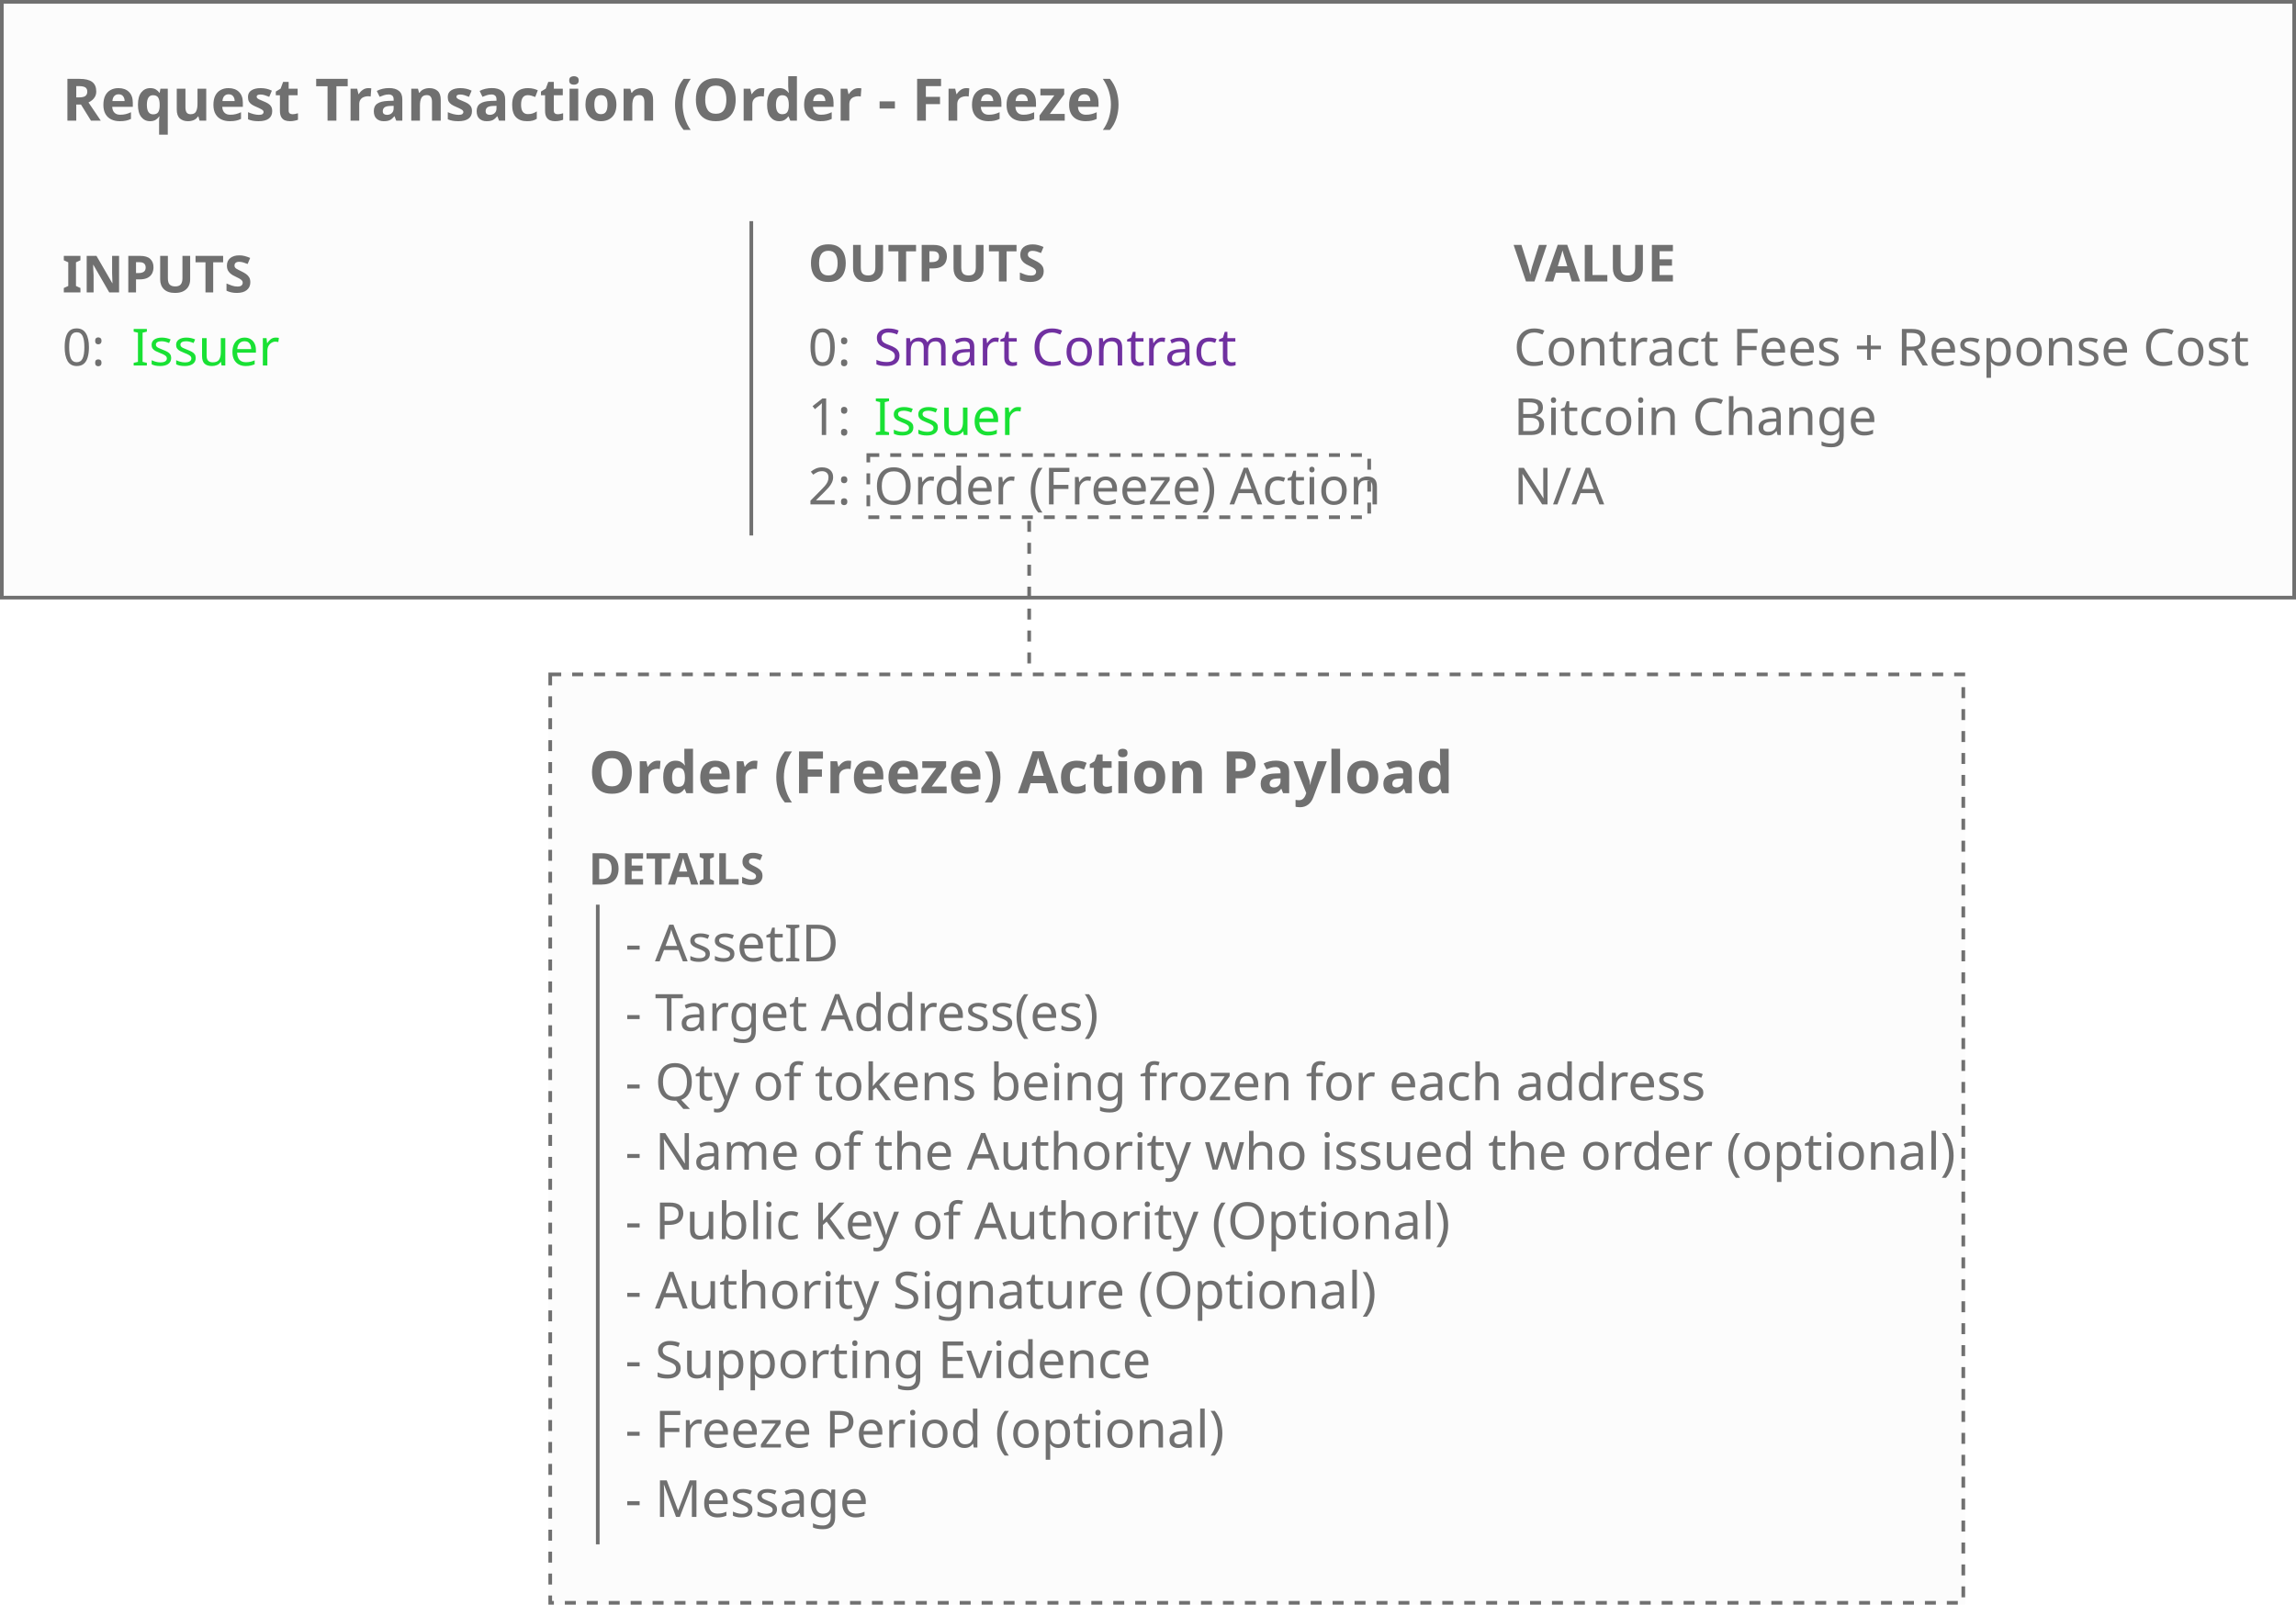
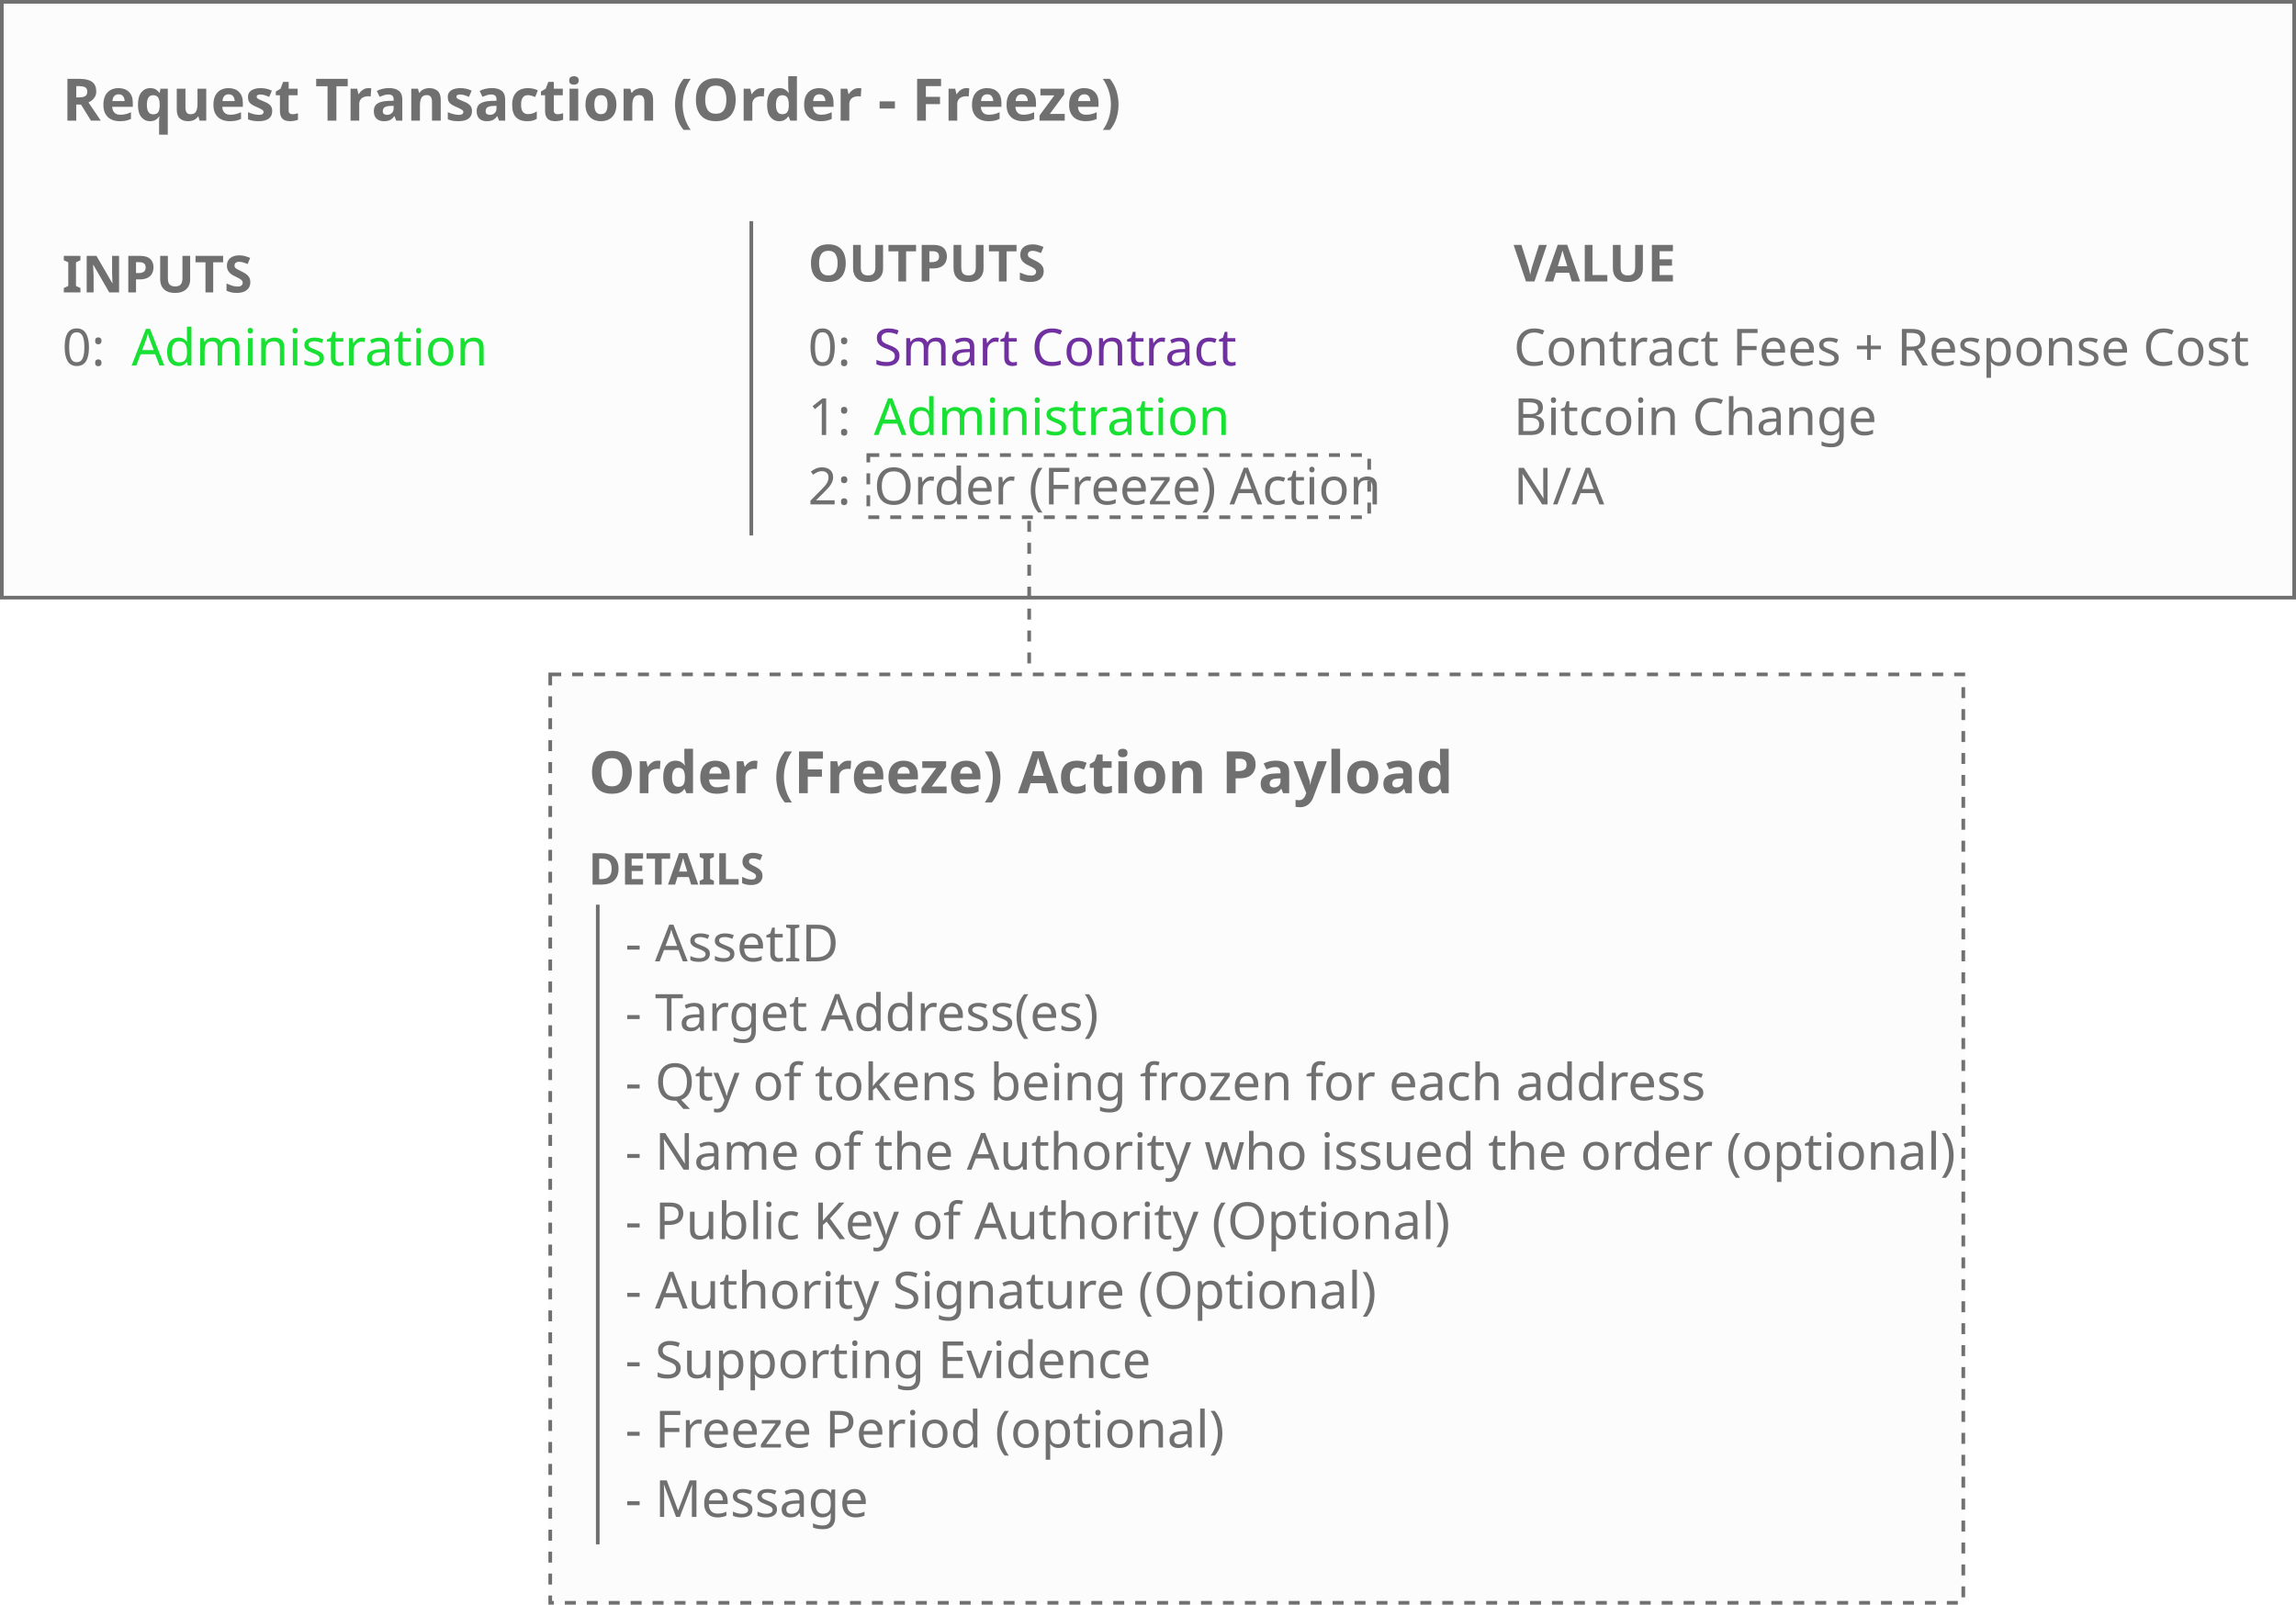
<svg xmlns="http://www.w3.org/2000/svg" width="628" height="439" viewBox="0 0 628 439">
  <g id="order-action-freeze" transform="translate(-14417 823)">
    <g id="Rectangle_261" data-name="Rectangle 261" transform="translate(14417 -823)" fill="#fcfcfc" stroke="#707070" stroke-width="1">
      <rect width="628" height="164" stroke="none" />
      <rect x="0.5" y="0.5" width="627" height="163" fill="none" />
    </g>
-     <text id="Issuer" transform="translate(14453 -723)" fill="#19e134" font-size="14" font-family="SegoeUI, Segoe UI">
-       <tspan x="0" y="0">Issuer</tspan>
+     <text id="Administration" transform="translate(14453 -723)" fill="#19e134" font-size="14" font-family="SegoeUI, Segoe UI">
+       <tspan x="0" y="0">Administration</tspan>
    </text>
    <text id="Request_Transaction_Order_-_Freeze_" data-name="Request Transaction (Order - Freeze)" transform="translate(14434 -790)" fill="#707070" font-size="16" font-family="SegoeUI-Semibold, Segoe UI" font-weight="600">
      <tspan x="0" y="0">Request Transaction (Order - Freeze)</tspan>
    </text>
    <line id="Line_318" data-name="Line 318" y2="86" transform="translate(14622.5 -762.5)" fill="none" stroke="#707070" stroke-width="1" />
    <text id="INPUTS" transform="translate(14434 -758)" fill="#707070" font-size="14" font-family="SegoeUI-Bold, Segoe UI" font-weight="700">
      <tspan x="0" y="15">INPUTS</tspan>
    </text>
    <text id="OUTPUTS_" data-name="OUTPUTS " transform="translate(14638 -761)" fill="#707070" font-size="14" font-family="SegoeUI-Bold, Segoe UI" font-weight="700">
      <tspan x="0" y="15">OUTPUTS </tspan>
    </text>
    <text id="_0:_" data-name="0: " transform="translate(14434 -723)" fill="#707070" font-size="14" font-family="SegoeUI, Segoe UI">
      <tspan x="0" y="0">0: </tspan>
    </text>
    <text id="VALUE" transform="translate(14831 -761)" fill="#707070" font-size="14" font-family="SegoeUI-Bold, Segoe UI" font-weight="700">
      <tspan x="0" y="15">VALUE</tspan>
    </text>
    <text id="_0:_2" data-name="0: " transform="translate(14638 -723)" fill="#707070" font-size="14" font-family="SegoeUI, Segoe UI">
      <tspan x="0" y="0">0: </tspan>
    </text>
    <text id="Smart_Contract" data-name="Smart Contract" transform="translate(14656 -723)" fill="#7030a0" font-size="14" font-family="SegoeUI, Segoe UI">
      <tspan x="0" y="0">Smart Contract</tspan>
    </text>
    <text id="Contract_Fees_Response_Cost_" data-name="Contract Fees + Response Cost " transform="translate(14831 -723)" fill="#707070" font-size="14" font-family="SegoeUI, Segoe UI">
      <tspan x="0" y="0">Contract Fees + Response Cost </tspan>
    </text>
    <g id="Rectangle_262" data-name="Rectangle 262" transform="translate(14654 -699)" fill="none" stroke="#707070" stroke-width="1" stroke-dasharray="3">
      <rect width="138" height="18" stroke="none" />
      <rect x="0.5" y="0.5" width="137" height="17" fill="none" />
    </g>
    <text id="_2:_" data-name="2: " transform="translate(14638 -685)" fill="#707070" font-size="14" font-family="SegoeUI, Segoe UI">
      <tspan x="0" y="0">2: </tspan>
    </text>
    <text id="Order_Freeze_Action" data-name="Order (Freeze) Action" transform="translate(14656 -685)" fill="#707070" font-size="14" font-family="SegoeUI, Segoe UI">
      <tspan x="0" y="0">Order (Freeze) Action</tspan>
    </text>
    <text id="Bitcoin_Change" data-name="Bitcoin Change" transform="translate(14831 -704)" fill="#707070" font-size="14" font-family="SegoeUI, Segoe UI">
      <tspan x="0" y="0">Bitcoin Change</tspan>
    </text>
    <g id="Rectangle_263" data-name="Rectangle 263" transform="translate(14567 -639)" fill="#fcfcfc" stroke="#707070" stroke-width="1" stroke-dasharray="3">
      <rect width="387.499" height="255" stroke="none" />
      <rect x="0.5" y="0.5" width="386.499" height="254" fill="none" />
    </g>
    <text id="Order_Freeze_Action_Payload" data-name="Order (Freeze) Action Payload" transform="translate(14578 -606)" fill="#707070" font-size="16" font-family="SegoeUI-Semibold, Segoe UI" font-weight="600">
      <tspan x="0" y="0">Order (Freeze) Action Payload</tspan>
    </text>
    <line id="Line_319" data-name="Line 319" y2="42" transform="translate(14698.5 -680.5)" fill="none" stroke="#707070" stroke-width="1" stroke-dasharray="3" />
    <text id="N_A" data-name="N/A" transform="translate(14831 -685)" fill="#707070" font-size="14" font-family="SegoeUI, Segoe UI">
      <tspan x="0" y="0">N/A</tspan>
    </text>
    <line id="Line_320" data-name="Line 320" y2="175" transform="translate(14580.5 -575.5)" fill="none" stroke="#707070" stroke-width="1" />
    <text id="DETAILS" transform="translate(14578 -594)" fill="#707070" font-size="12" font-family="SegoeUI-Bold, Segoe UI" font-weight="700">
      <tspan x="0" y="13">DETAILS</tspan>
    </text>
    <text id="_-_AssetID_-_Target_Address_es_-_Qty_of_tokens_being_frozen_for_each_address_-_Name_of_the_Authority_who_issued_the_order_optional_-_Public_Key_of_Authority_Optional_-_Authority_Signature_Optional_-_Supporting_Evidence_-_Freeze_Period_optional_-_Me" data-name="- AssetID - Target Address(es) - Qty of tokens being frozen for each address - Name of the Authority who issued the order (optional) - Public Key of Authority (Optional) - Authority Signature (Optional) - Supporting Evidence - Freeze Period (optional) - Me" transform="translate(14588 -560)" fill="#707070" font-size="14" font-family="SegoeUI, Segoe UI">
      <tspan x="0" y="0">- AssetID</tspan>
      <tspan x="0" y="19">- Target Address(es)</tspan>
      <tspan x="0" y="38">- Qty of tokens being frozen for each address</tspan>
      <tspan x="0" y="57">- Name of the Authority who issued the order (optional)</tspan>
      <tspan x="0" y="76">- Public Key of Authority (Optional)</tspan>
      <tspan x="0" y="95">- Authority Signature (Optional)</tspan>
      <tspan x="0" y="114">- Supporting Evidence</tspan>
      <tspan x="0" y="133">- Freeze Period (optional)</tspan>
      <tspan x="0" y="152">- Message</tspan>
    </text>
    <text id="_1:_" data-name="1: " transform="translate(14638 -704)" fill="#707070" font-size="14" font-family="SegoeUI, Segoe UI">
      <tspan x="0" y="0">1: </tspan>
    </text>
-     <text id="Issuer-2" data-name="Issuer" transform="translate(14656 -704)" fill="#19e134" font-size="14" font-family="SegoeUI, Segoe UI">
-       <tspan x="0" y="0">Issuer</tspan>
+     <text id="Administration-2" data-name="Administration" transform="translate(14656 -704)" fill="#19e134" font-size="14" font-family="SegoeUI, Segoe UI">
+       <tspan x="0" y="0">Administration</tspan>
    </text>
  </g>
</svg>
